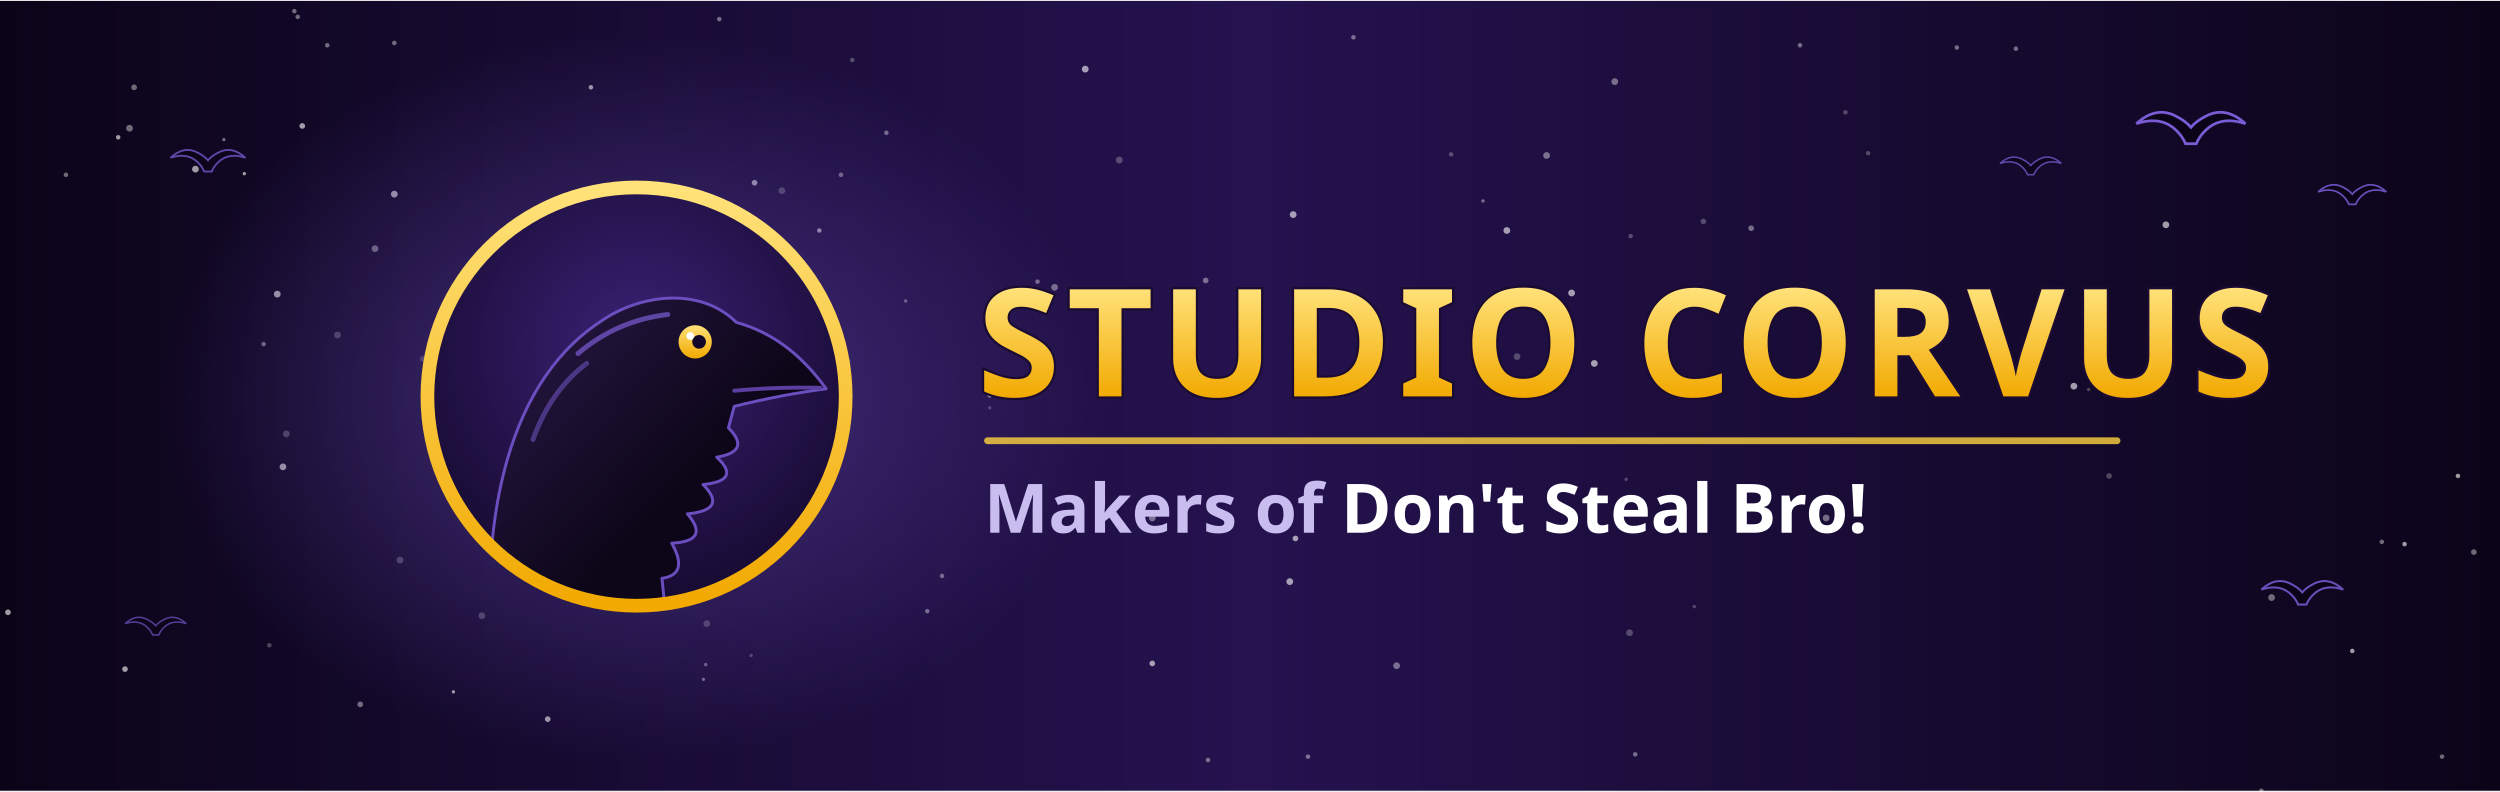
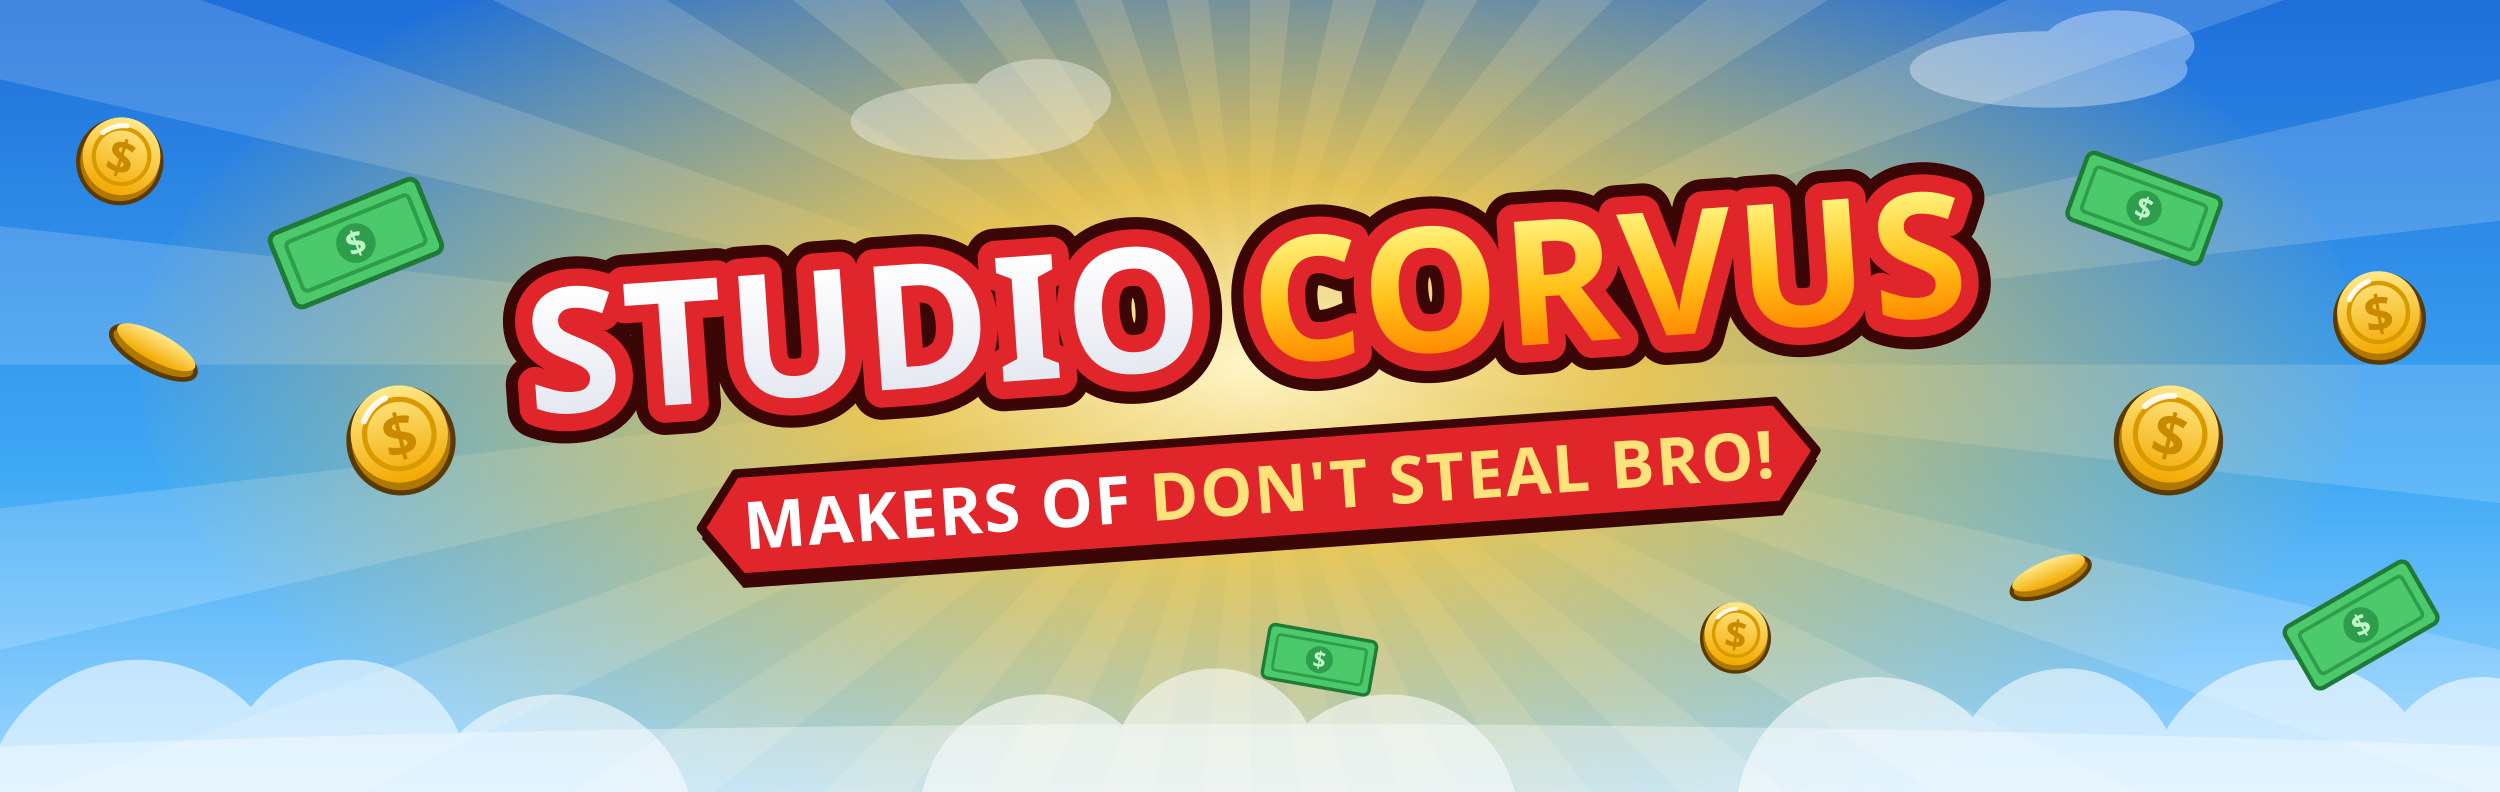
- <svg xmlns="http://www.w3.org/2000/svg" width="1440" height="456" viewBox="0 -48 2200 695">
+ <svg xmlns="http://www.w3.org/2000/svg" width="1440" height="456" viewBox="0 0 1440 456">
  <defs>
-     <radialGradient id="bg" cx="50%" cy="38%" r="70%">
-       <stop offset="0" stop-color="#3A2275" />
-       <stop offset="1" stop-color="#120728" />
+     <linearGradient id="sky" x1="0" y1="0" x2="0" y2="1">
+       <stop offset="0" stop-color="#1E6FD9" />
+       <stop offset="0.6" stop-color="#3FA9F5" />
+       <stop offset="1" stop-color="#9ED8FF" />
+     </linearGradient>
+     <radialGradient id="burst" cx="0.5" cy="0.5" r="0.5">
+       <stop offset="0" stop-color="#FFF6C8" stop-opacity="1" />
+       <stop offset="0.35" stop-color="#FFC93C" stop-opacity="0.85" />
+       <stop offset="1" stop-color="#FFC93C" stop-opacity="0" />
    </radialGradient>
-     <linearGradient id="bird" x1="0" y1="0" x2="1" y2="1">
-       <stop offset="0" stop-color="#2A1A4A" />
-       <stop offset="0.55" stop-color="#0D0618" />
+     <linearGradient id="yellowText" x1="0" y1="0" x2="0" y2="1">
+       <stop offset="0" stop-color="#FFF27A" />
+       <stop offset="0.55" stop-color="#FFC21A" />
+       <stop offset="1" stop-color="#FF8A00" />
+     </linearGradient>
+     <linearGradient id="whiteText" x1="0" y1="0" x2="0" y2="1">
+       <stop offset="0" stop-color="#FFFFFF" />
+       <stop offset="1" stop-color="#E4E8F0" />
    </linearGradient>
    <linearGradient id="gold" x1="0" y1="0" x2="0" y2="1">
-       <stop offset="0" stop-color="#FFE27A" />
+       <stop offset="0" stop-color="#FFE98A" />
      <stop offset="1" stop-color="#F2A900" />
    </linearGradient>
-     <clipPath id="badge">
-       <circle cx="256" cy="256" r="214" />
-     </clipPath>
-     <linearGradient id="sky" x1="0" y1="0" x2="1" y2="0">
-       <stop offset="0" stop-color="#0B0418" />
-       <stop offset="0.5" stop-color="#25124F" />
-       <stop offset="1" stop-color="#0B0418" />
-     </linearGradient>
-     <radialGradient id="glow" cx="0.5" cy="0.5" r="0.5">
-       <stop offset="0" stop-color="#5A3FA0" stop-opacity="0.7" />
-       <stop offset="1" stop-color="#5A3FA0" stop-opacity="0" />
-     </radialGradient>
-     <linearGradient id="goldText" x1="0" y1="0" x2="0" y2="1">
-       <stop offset="0" stop-color="#FFE27A" />
-       <stop offset="1" stop-color="#F2A900" />
-     </linearGradient>
+     <symbol id="coin" viewBox="-34 -34 68 68" overflow="visible">
+       <circle r="30" cy="4" fill="#B07800" stroke="#5A3A00" stroke-width="3" />
+       <circle r="28" fill="url(#gold)" />
+       <circle r="20" fill="none" stroke="#D99A00" stroke-width="3" />
+       <text y="13" text-anchor="middle" font-family="Segoe UI Black, Arial Black, sans-serif" font-weight="900" font-size="34" fill="#C98A00">$</text>
+       <path d="M -18 -12 Q -12 -20 -3 -22" fill="none" stroke="#FFFFFF" stroke-width="3.5" stroke-linecap="round" opacity="0.9" />
+     </symbol>
+     <symbol id="coinEdge" viewBox="-34 -34 68 68" overflow="visible">
+       <ellipse rx="30" ry="11" cy="4" fill="#B07800" stroke="#5A3A00" stroke-width="3" />
+       <ellipse rx="28" ry="9" fill="url(#gold)" />
+     </symbol>
+     <symbol id="cash" viewBox="-50 -26 100 52" overflow="visible">
+       <rect x="-48" y="-24" width="96" height="48" rx="5" fill="#4CC96B" stroke="#1E7A36" stroke-width="3" />
+       <rect x="-40" y="-16" width="80" height="32" rx="3" fill="none" stroke="#2E9E4C" stroke-width="2.5" />
+       <circle r="12" fill="#2E9E4C" />
+       <text y="7" text-anchor="middle" font-family="Segoe UI Black, Arial Black, sans-serif" font-weight="900" font-size="20" fill="#BDF5C9">$</text>
+     </symbol>
  </defs>
-   <rect y="-48" width="2200" height="695" fill="url(#sky)" />
-   <circle cx="1990" cy="647" r="2" fill="#FFFFFF" opacity="0.4" />
-   <circle cx="1584" cy="-9" r="2" fill="#FFFFFF" opacity="0.4" />
-   <circle cx="1063" cy="620" r="2" fill="#FFFFFF" opacity="0.4" />
-   <circle cx="1151" cy="617" r="2" fill="#FFFFFF" opacity="0.4" />
-   <circle cx="1774" cy="-6" r="2" fill="#FFFFFF" opacity="0.4" />
-   <circle cx="288" cy="-9" r="2" fill="#FFFFFF" opacity="0.4" />
-   <circle cx="259" cy="-39" r="2" fill="#FFFFFF" opacity="0.4" />
-   <circle cx="1439" cy="615" r="2" fill="#FFFFFF" opacity="0.4" />
-   <circle cx="262" cy="-34" r="2" fill="#FFFFFF" opacity="0.4" />
-   <circle cx="1191" cy="-16" r="2" fill="#FFFFFF" opacity="0.4" />
-   <circle cx="1722" cy="-7" r="2" fill="#FFFFFF" opacity="0.4" />
-   <circle cx="347" cy="-11" r="2" fill="#FFFFFF" opacity="0.4" />
-   <circle cx="633" cy="-32" r="2" fill="#FFFFFF" opacity="0.4" />
-   <circle cx="2149" cy="617" r="2" fill="#FFFFFF" opacity="0.4" />
-   <circle cx="1326" cy="154" r="3" fill="#FFFFFF" opacity="0.6" />
-   <circle cx="197" cy="74" r="1.5" fill="#FFFFFF" opacity="0.4" />
-   <circle cx="237" cy="519" r="2" fill="#FFFFFF" opacity="0.25" />
-   <circle cx="352" cy="444" r="3" fill="#FFFFFF" opacity="0.25" />
-   <circle cx="985" cy="92" r="3" fill="#FFFFFF" opacity="0.25" />
-   <circle cx="507" cy="228" r="1.5" fill="#FFFFFF" opacity="0.6" />
-   <circle cx="1624" cy="50" r="2" fill="#FFFFFF" opacity="0.25" />
-   <circle cx="545" cy="296" r="3" fill="#FFFFFF" opacity="0.25" />
-   <circle cx="482" cy="584" r="2.5" fill="#FFFFFF" opacity="0.6" />
-   <circle cx="740" cy="105" r="2" fill="#FFFFFF" opacity="0.4" />
-   <circle cx="399" cy="560" r="1.5" fill="#FFFFFF" opacity="0.6" />
-   <circle cx="244" cy="210" r="3" fill="#FFFFFF" opacity="0.6" />
-   <circle cx="2177" cy="437" r="2.5" fill="#FFFFFF" opacity="0.4" />
-   <circle cx="1856" cy="370" r="2.5" fill="#FFFFFF" opacity="0.25" />
-   <circle cx="736" cy="249" r="1.5" fill="#FFFFFF" opacity="0.6" />
-   <circle cx="1229" cy="537" r="3" fill="#FFFFFF" opacity="0.4" />
-   <circle cx="1838" cy="294" r="1.5" fill="#FFFFFF" opacity="0.25" />
-   <circle cx="2096" cy="428" r="2" fill="#FFFFFF" opacity="0.4" />
-   <circle cx="622" cy="500" r="3" fill="#FFFFFF" opacity="0.25" />
-   <circle cx="317" cy="571" r="2.5" fill="#FFFFFF" opacity="0.4" />
-   <circle cx="1434" cy="508" r="3" fill="#FFFFFF" opacity="0.25" />
-   <circle cx="383" cy="276" r="3" fill="#FFFFFF" opacity="0.6" />
-   <circle cx="266" cy="62" r="2.5" fill="#FFFFFF" opacity="0.6" />
-   <circle cx="1825" cy="291" r="3" fill="#FFFFFF" opacity="0.6" />
-   <circle cx="1421" cy="23" r="3" fill="#FFFFFF" opacity="0.4" />
-   <circle cx="688" cy="119" r="3" fill="#FFFFFF" opacity="0.25" />
-   <circle cx="893" cy="294" r="2" fill="#FFFFFF" opacity="0.6" />
-   <circle cx="1014" cy="407" r="3" fill="#FFFFFF" opacity="0.4" />
-   <circle cx="330" cy="170" r="3" fill="#FFFFFF" opacity="0.4" />
-   <circle cx="1138" cy="140" r="3" fill="#FFFFFF" opacity="0.6" />
-   <circle cx="1140" cy="425" r="2.5" fill="#FFFFFF" opacity="0.6" />
-   <circle cx="1558" cy="236" r="2" fill="#FFFFFF" opacity="0.25" />
-   <circle cx="721" cy="154" r="2" fill="#FFFFFF" opacity="0.6" />
-   <circle cx="955" cy="12" r="3" fill="#FFFFFF" opacity="0.6" />
-   <circle cx="746" cy="269" r="2.5" fill="#FFFFFF" opacity="0.25" />
-   <circle cx="596" cy="429" r="2.5" fill="#FFFFFF" opacity="0.6" />
-   <circle cx="1305" cy="128" r="1.5" fill="#FFFFFF" opacity="0.4" />
-   <circle cx="1607" cy="407" r="3" fill="#FFFFFF" opacity="0.4" />
-   <circle cx="424" cy="493" r="3" fill="#FFFFFF" opacity="0.25" />
-   <circle cx="780" cy="68" r="2" fill="#FFFFFF" opacity="0.4" />
-   <circle cx="664" cy="112" r="2.5" fill="#FFFFFF" opacity="0.6" />
-   <circle cx="215" cy="104" r="1.5" fill="#FFFFFF" opacity="0.6" />
-   <circle cx="619" cy="549" r="1.5" fill="#FFFFFF" opacity="0.4" />
-   <circle cx="104" cy="72" r="2" fill="#FFFFFF" opacity="0.6" />
-   <circle cx="1541" cy="152" r="2.5" fill="#FFFFFF" opacity="0.4" />
-   <circle cx="1491" cy="485" r="1.5" fill="#FFFFFF" opacity="0.25" />
-   <circle cx="1999" cy="477" r="3" fill="#FFFFFF" opacity="0.4" />
-   <circle cx="1277" cy="87" r="2" fill="#FFFFFF" opacity="0.25" />
-   <circle cx="1403" cy="271" r="3" fill="#FFFFFF" opacity="0.6" />
-   <circle cx="661" cy="528" r="1.5" fill="#FFFFFF" opacity="0.25" />
-   <circle cx="2163" cy="370" r="2" fill="#FFFFFF" opacity="0.6" />
-   <circle cx="110" cy="540" r="2.5" fill="#FFFFFF" opacity="0.6" />
-   <circle cx="372" cy="267" r="2.5" fill="#FFFFFF" opacity="0.25" />
-   <circle cx="1456" cy="228" r="2.5" fill="#FFFFFF" opacity="0.6" />
-   <circle cx="913" cy="199" r="2" fill="#FFFFFF" opacity="0.4" />
-   <circle cx="928" cy="204" r="3" fill="#FFFFFF" opacity="0.4" />
-   <circle cx="118" cy="28" r="2.5" fill="#FFFFFF" opacity="0.4" />
-   <circle cx="1061" cy="198" r="2.5" fill="#FFFFFF" opacity="0.4" />
-   <circle cx="1431" cy="373" r="1.5" fill="#FFFFFF" opacity="0.25" />
-   <circle cx="418" cy="232" r="3" fill="#FFFFFF" opacity="0.25" />
-   <circle cx="1383" cy="209" r="3" fill="#FFFFFF" opacity="0.6" />
-   <circle cx="7" cy="490" r="2.5" fill="#FFFFFF" opacity="0.6" />
-   <circle cx="347" cy="122" r="3" fill="#FFFFFF" opacity="0.6" />
-   <circle cx="816" cy="489" r="2" fill="#FFFFFF" opacity="0.4" />
-   <circle cx="1361" cy="88" r="3" fill="#FFFFFF" opacity="0.4" />
-   <circle cx="1644" cy="86" r="2" fill="#FFFFFF" opacity="0.25" />
-   <circle cx="520" cy="28" r="2" fill="#FFFFFF" opacity="0.6" />
-   <circle cx="1906" cy="149" r="3" fill="#FFFFFF" opacity="0.6" />
-   <circle cx="1435" cy="159" r="2" fill="#FFFFFF" opacity="0.25" />
-   <circle cx="58" cy="105" r="2" fill="#FFFFFF" opacity="0.4" />
-   <circle cx="797" cy="216" r="1.5" fill="#FFFFFF" opacity="0.4" />
-   <circle cx="871" cy="299" r="2" fill="#FFFFFF" opacity="0.6" />
-   <circle cx="1335" cy="265" r="3" fill="#FFFFFF" opacity="0.25" />
-   <circle cx="249" cy="362" r="3" fill="#FFFFFF" opacity="0.6" />
-   <circle cx="2116" cy="430" r="2" fill="#FFFFFF" opacity="0.6" />
-   <circle cx="621" cy="536" r="1.5" fill="#FFFFFF" opacity="0.4" />
-   <circle cx="750" cy="4" r="2" fill="#FFFFFF" opacity="0.25" />
-   <circle cx="579" cy="484" r="1.5" fill="#FFFFFF" opacity="0.6" />
-   <circle cx="252" cy="333" r="3" fill="#FFFFFF" opacity="0.25" />
-   <circle cx="232" cy="254" r="2" fill="#FFFFFF" opacity="0.4" />
-   <circle cx="172" cy="100" r="3" fill="#FFFFFF" opacity="0.6" />
-   <circle cx="114" cy="64" r="3" fill="#FFFFFF" opacity="0.4" />
-   <circle cx="2070" cy="524" r="2" fill="#FFFFFF" opacity="0.6" />
-   <circle cx="1135" cy="463" r="3" fill="#FFFFFF" opacity="0.6" />
-   <circle cx="1014" cy="535" r="2.5" fill="#FFFFFF" opacity="0.6" />
-   <circle cx="829" cy="458" r="2" fill="#FFFFFF" opacity="0.4" />
-   <circle cx="498" cy="401" r="3" fill="#FFFFFF" opacity="0.4" />
-   <circle cx="297" cy="246" r="3" fill="#FFFFFF" opacity="0.25" />
-   <circle cx="871" cy="310" r="1.5" fill="#FFFFFF" opacity="0.25" />
-   <circle cx="1499" cy="146" r="2.5" fill="#FFFFFF" opacity="0.25" />
-   <ellipse cx="560" cy="300" rx="420" ry="320" fill="url(#glow)" />
-   <path d="M0 0 Q 22 -20 44 -8 Q 54 -3 60 4 Q 66 -3 76 -8 Q 98 -20 120 0 Q 96 -8 80 4 Q 70 12 66 22 L 54 22 Q 50 12 40 4 Q 24 -8 0 0 Z" transform="translate(1880,60) scale(0.8)" fill="#0B0418" stroke="#7A5CD6" stroke-width="3" opacity="1" />
-   <path d="M0 0 Q 22 -20 44 -8 Q 54 -3 60 4 Q 66 -3 76 -8 Q 98 -20 120 0 Q 96 -8 80 4 Q 70 12 66 22 L 54 22 Q 50 12 40 4 Q 24 -8 0 0 Z" transform="translate(2040,120) scale(0.5)" fill="#0B0418" stroke="#7A5CD6" stroke-width="3" opacity="0.85" />
-   <path d="M0 0 Q 22 -20 44 -8 Q 54 -3 60 4 Q 66 -3 76 -8 Q 98 -20 120 0 Q 96 -8 80 4 Q 70 12 66 22 L 54 22 Q 50 12 40 4 Q 24 -8 0 0 Z" transform="translate(1760,95) scale(0.45)" fill="#0B0418" stroke="#7A5CD6" stroke-width="3" opacity="0.75" />
-   <path d="M0 0 Q 22 -20 44 -8 Q 54 -3 60 4 Q 66 -3 76 -8 Q 98 -20 120 0 Q 96 -8 80 4 Q 70 12 66 22 L 54 22 Q 50 12 40 4 Q 24 -8 0 0 Z" transform="translate(1990,470) scale(0.6)" fill="#0B0418" stroke="#7A5CD6" stroke-width="3" opacity="0.85" />
-   <path d="M0 0 Q 22 -20 44 -8 Q 54 -3 60 4 Q 66 -3 76 -8 Q 98 -20 120 0 Q 96 -8 80 4 Q 70 12 66 22 L 54 22 Q 50 12 40 4 Q 24 -8 0 0 Z" transform="translate(150,90) scale(0.55)" fill="#0B0418" stroke="#7A5CD6" stroke-width="3" opacity="0.75" />
-   <path d="M0 0 Q 22 -20 44 -8 Q 54 -3 60 4 Q 66 -3 76 -8 Q 98 -20 120 0 Q 96 -8 80 4 Q 70 12 66 22 L 54 22 Q 50 12 40 4 Q 24 -8 0 0 Z" transform="translate(110,500) scale(0.45)" fill="#0B0418" stroke="#7A5CD6" stroke-width="3" opacity="0.65" />
-   <g transform="translate(340,80) scale(0.86)">
-     <circle cx="256" cy="256" r="214" fill="url(#bg)" />
-     <g clip-path="url(#badge)">
-       <path fill="url(#bird)" stroke="#6B4FC0" stroke-width="3" stroke-linejoin="round" d="       M 108 520       C 98 400 116 248 218 180       C 260 150 322 144 358 180       C 394 190 424 212 450 248       C 420 252 388 258 356 266       L 350 288       Q 374 312 338 318       Q 364 342 324 346       Q 350 372 308 376       Q 332 404 292 406       Q 310 438 282 442       L 290 520 Z" />
-       <path d="M 356 250 Q 400 246 444 247" fill="none" stroke="#5A3FA0" stroke-width="4" stroke-linecap="round" />
-       <path d="M 196 212 Q 236 178 288 172" fill="none" stroke="#7A5CD6" stroke-width="5" stroke-linecap="round" opacity="0.7" />
-       <path d="M 150 300 Q 168 250 205 222" fill="none" stroke="#7A5CD6" stroke-width="5" stroke-linecap="round" opacity="0.5" />
-       <circle cx="316" cy="200" r="17" fill="url(#gold)" />
-       <circle cx="320" cy="200" r="7" fill="#120728" />
-       <circle cx="311" cy="194" r="4" fill="#FFFFFF" />
-     </g>
-     <circle cx="256" cy="256" r="214" fill="none" stroke="url(#gold)" stroke-width="14" />
+   <rect width="1440" height="456" fill="url(#sky)" />
+   <g fill="#FFFFFF" opacity="0.16" transform="translate(-210 20)">
+     <path d="M 930 190 L 2530 190 L 2520 366 Z" />
+     <path d="M 930 190 L 2490 546 L 2441 715 Z" />
+     <path d="M 930 190 L 2372 884 L 2287 1038 Z" />
+     <path d="M 930 190 L 2181 1188 L 2064 1319 Z" />
+     <path d="M 930 190 L 1928 1441 L 1784 1543 Z" />
+     <path d="M 930 190 L 1624 1632 L 1462 1699 Z" />
+     <path d="M 930 190 L 1286 1750 L 1113 1780 Z" />
+     <path d="M 930 190 L 930 1790 L 754 1780 Z" />
+     <path d="M 930 190 L 574 1750 L 405 1701 Z" />
+     <path d="M 930 190 L 236 1632 L 82 1547 Z" />
+     <path d="M 930 190 L -68 1441 L -199 1324 Z" />
+     <path d="M 930 190 L -321 1188 L -423 1044 Z" />
+     <path d="M 930 190 L -512 884 L -579 722 Z" />
+     <path d="M 930 190 L -630 546 L -660 373 Z" />
+     <path d="M 930 190 L -670 190 L -660 14 Z" />
+     <path d="M 930 190 L -630 -166 L -581 -335 Z" />
+     <path d="M 930 190 L -512 -504 L -427 -658 Z" />
+     <path d="M 930 190 L -321 -808 L -204 -939 Z" />
+     <path d="M 930 190 L -68 -1061 L 76 -1163 Z" />
+     <path d="M 930 190 L 236 -1252 L 398 -1319 Z" />
+     <path d="M 930 190 L 574 -1370 L 747 -1400 Z" />
+     <path d="M 930 190 L 930 -1410 L 1106 -1400 Z" />
+     <path d="M 930 190 L 1286 -1370 L 1455 -1321 Z" />
+     <path d="M 930 190 L 1624 -1252 L 1778 -1167 Z" />
+     <path d="M 930 190 L 1928 -1061 L 2059 -944 Z" />
+     <path d="M 930 190 L 2181 -808 L 2283 -664 Z" />
+     <path d="M 930 190 L 2372 -504 L 2439 -342 Z" />
+     <path d="M 930 190 L 2490 -166 L 2520 7 Z" />
  </g>
-   <text x="860" y="300" font-family="Segoe UI" font-weight="900" font-size="132" letter-spacing="6" fill="url(#goldText)" stroke="#1B0B33" stroke-width="4" paint-order="stroke">STUDIO CORVUS</text>
-   <rect x="866" y="336" width="1000" height="6" rx="3" fill="#FFD23F" opacity="0.8" />
-   <text x="866" y="420" font-family="Segoe UI" font-weight="700" font-size="60" fill="#C9BDF0">Makers of <tspan fill="#FFFFFF" font-weight="900">Don't Steal Bro!</tspan>
-   </text>
+   <ellipse cx="720" cy="210" rx="640" ry="300" fill="url(#burst)" />
+   <g fill="#FFFFFF" opacity="0.55">
+     <circle cx="80" cy="470" r="90" />
+     <circle cx="200" cy="450" r="70" />
+     <circle cx="320" cy="480" r="80" />
+     <circle cx="600" cy="470" r="70" />
+     <circle cx="700" cy="445" r="60" />
+     <circle cx="800" cy="475" r="75" />
+     <circle cx="1080" cy="470" r="80" />
+     <circle cx="1190" cy="450" r="65" />
+     <circle cx="1320" cy="465" r="85" />
+     <circle cx="1430" cy="450" r="60" />
+   </g>
+   <g fill="#FFFFFF" opacity="0.35">
+     <ellipse cx="560" cy="70" rx="70" ry="22" />
+     <ellipse cx="600" cy="56" rx="40" ry="22" />
+     <ellipse cx="1180" cy="40" rx="80" ry="22" />
+     <ellipse cx="1220" cy="26" rx="44" ry="20" />
+   </g>
+   <path d="M 0 430 Q 720 404 1440 430 L 1440 456 L 0 456 Z" fill="#FFFFFF" opacity="0.35" />
+   <use href="#cash" x="-50" y="-26" width="100" height="52" transform="translate(205 140) rotate(-22) scale(0.95)" />
+   <use href="#coin" x="-34" y="-34" width="68" height="68" transform="translate(230 250) rotate(-14) scale(1.0)" />
+   <use href="#coinEdge" x="-34" y="-34" width="68" height="68" transform="translate(90 200) rotate(28) scale(0.9)" />
+   <use href="#coin" x="-34" y="-34" width="68" height="68" transform="translate(70 90) rotate(18) scale(0.8)" />
+   <use href="#cash" x="-50" y="-26" width="100" height="52" transform="translate(1235 120) rotate(20) scale(0.85)" />
+   <use href="#coin" x="-34" y="-34" width="68" height="68" transform="translate(1250 250) rotate(14) scale(1.0)" />
+   <use href="#coinEdge" x="-34" y="-34" width="68" height="68" transform="translate(1180 330) rotate(-22) scale(0.8)" />
+   <use href="#coin" x="-34" y="-34" width="68" height="68" transform="translate(1370 180) rotate(-10) scale(0.85)" />
+   <use href="#cash" x="-50" y="-26" width="100" height="52" transform="translate(1360 360) rotate(-30) scale(0.85)" />
+   <use href="#coin" x="-34" y="-34" width="68" height="68" transform="translate(1000 365) rotate(8) scale(0.65)" />
+   <use href="#cash" x="-50" y="-26" width="100" height="52" transform="translate(760 380) rotate(10) scale(0.65)" />
+   <g transform="translate(-210 20) rotate(-4 930 190)" font-family="Segoe UI Black, Arial Black, sans-serif" font-weight="900" text-anchor="middle" letter-spacing="2">
+     <text x="930" y="190" font-size="100" stroke="#3A0606" stroke-width="34" stroke-linejoin="round">STUDIO <tspan>CORVUS</tspan>
+     </text>
+     <text x="930" y="190" font-size="100" stroke="#E0262B" stroke-width="20" stroke-linejoin="round" fill="#E0262B">STUDIO <tspan>CORVUS</tspan>
+     </text>
+     <text x="930" y="190" font-size="100" fill="url(#whiteText)">STUDIO <tspan fill="url(#yellowText)">CORVUS</tspan>
+     </text>
+   </g>
+   <g transform="translate(-210 20) rotate(-4 930 190)">
+     <path d="M 630 232 L 1230 232 L 1252 262 L 1230 292 L 630 292 L 608 262 Z" fill="#3A0606" transform="translate(0 6)" />
+     <path d="M 630 232 L 1230 232 L 1252 262 L 1230 292 L 630 292 L 608 262 Z" fill="#E0262B" stroke="#3A0606" stroke-width="5" stroke-linejoin="round" />
+     <text x="930" y="276" text-anchor="middle" font-family="Segoe UI Black, Arial Black, sans-serif" font-weight="900" font-size="38" letter-spacing="1" fill="#FFFFFF">MAKERS OF <tspan fill="#FFE27A">DON'T STEAL BRO!</tspan>
+     </text>
+   </g>
</svg>
